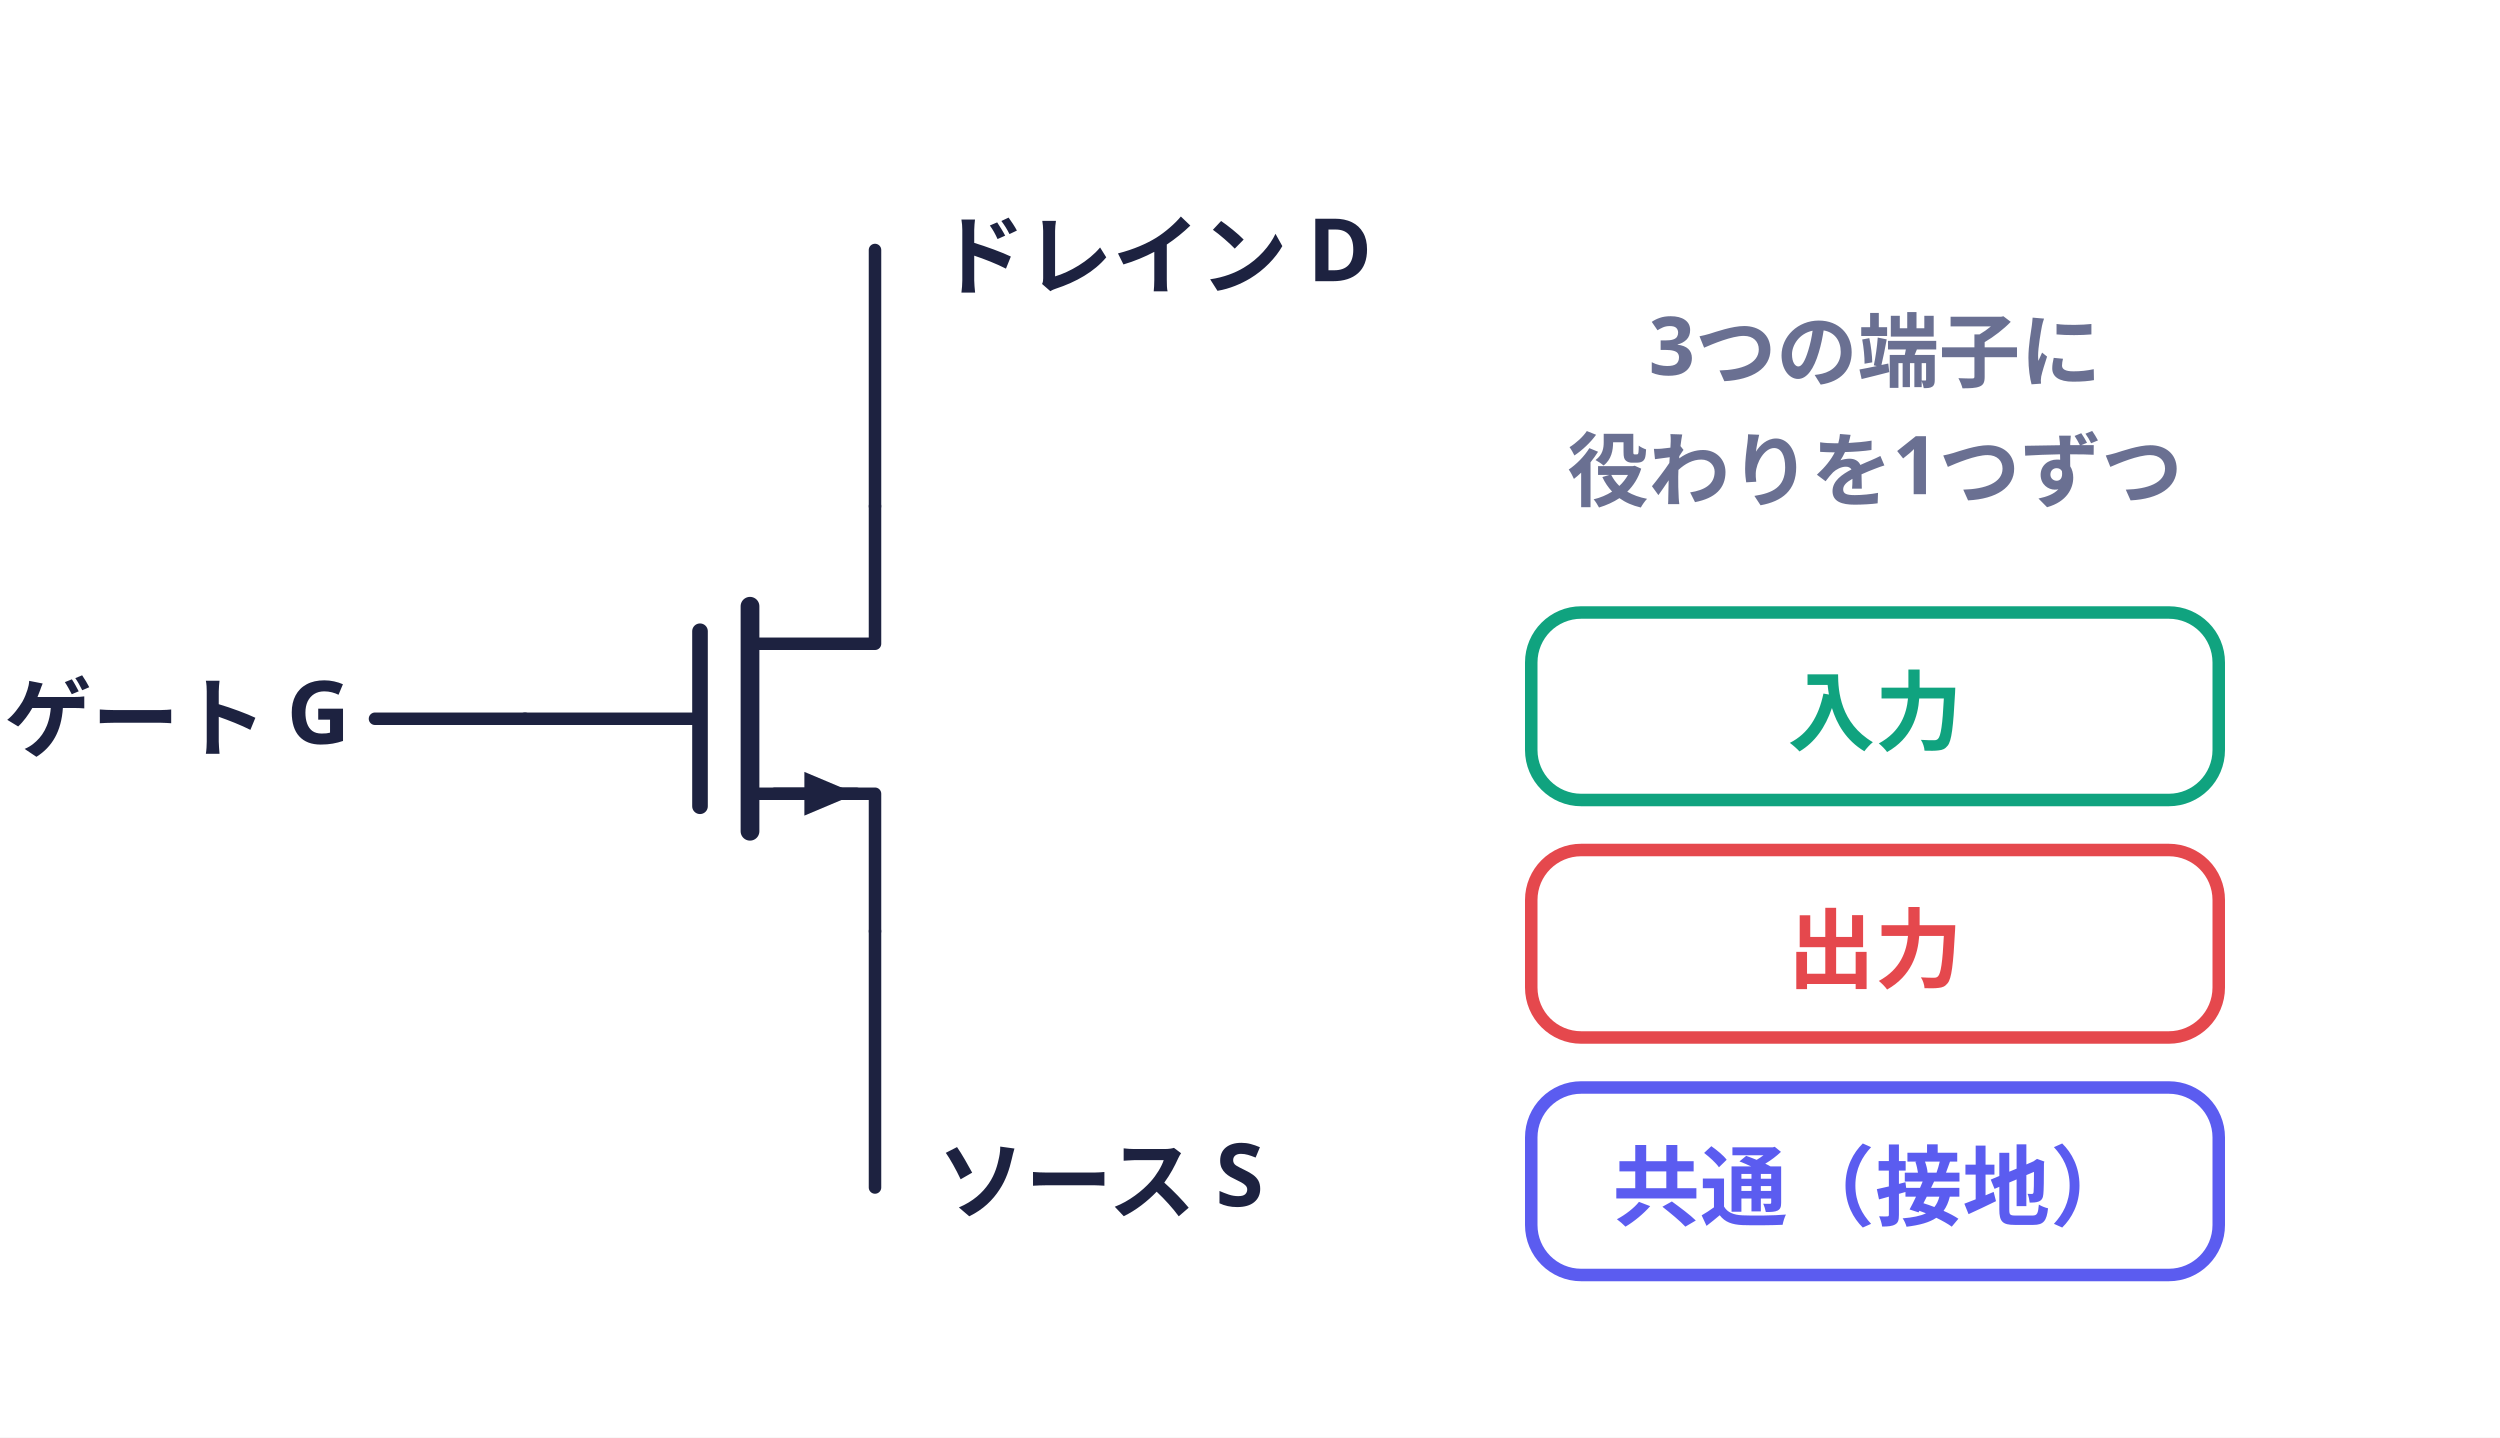
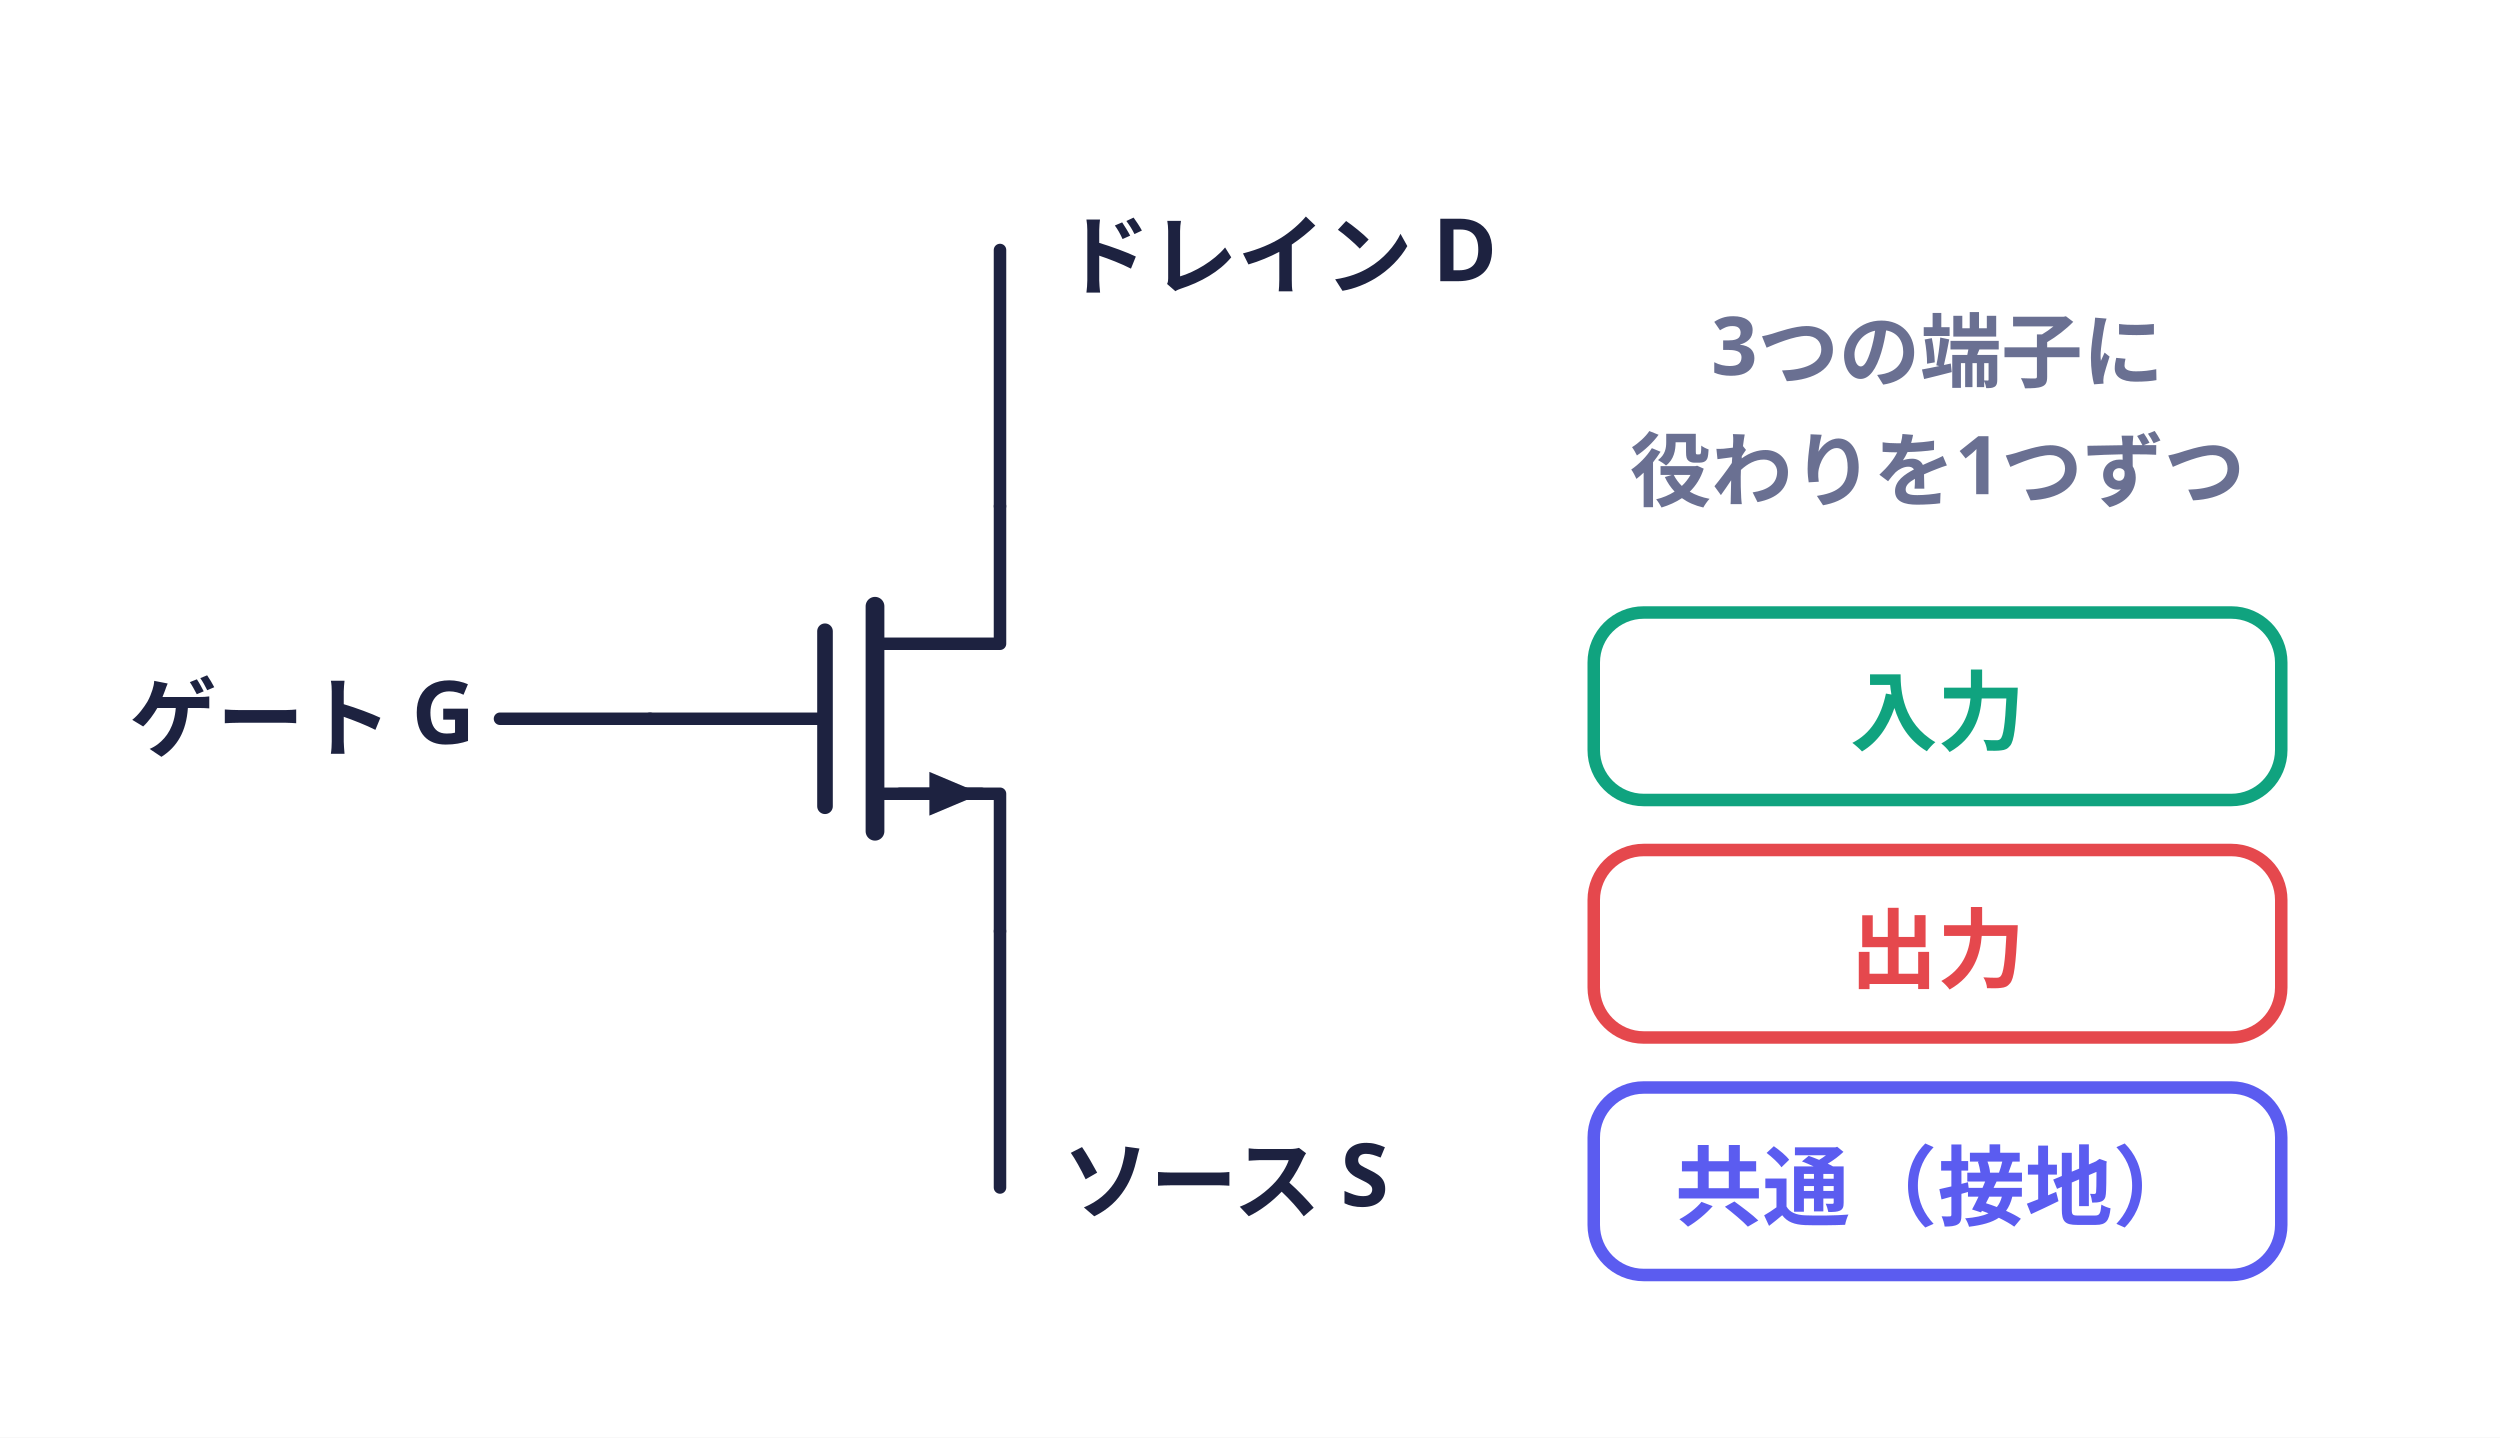
<svg xmlns="http://www.w3.org/2000/svg" viewBox="0 0 400 230" width="400" height="230">
  <rect width="400" height="230" fill="#fff" />
-   <polyline points="120,97 120,133" fill="none" stroke="#1d2240" stroke-width="3" stroke-linejoin="round" stroke-linecap="round" />
-   <polyline points="112,101 112,129" fill="none" stroke="#1d2240" stroke-width="2.5" stroke-linejoin="round" stroke-linecap="round" />
-   <polyline points="84,115 112,115" fill="none" stroke="#1d2240" stroke-width="2" stroke-linejoin="round" stroke-linecap="round" />
-   <polyline points="120,103 140,103 140,81" fill="none" stroke="#1d2240" stroke-width="2" stroke-linejoin="round" stroke-linecap="round" />
-   <polyline points="120,127 140,127 140,149" fill="none" stroke="#1d2240" stroke-width="2" stroke-linejoin="round" stroke-linecap="round" />
-   <polyline points="124,127 137,127" fill="none" stroke="#1d2240" stroke-width="2" stroke-linejoin="round" stroke-linecap="round" />
-   <polygon points="137,127 128.7,130.5 128.7,123.5" fill="#1d2240" />
-   <polyline points="84,115 60,115" fill="none" stroke="#1d2240" stroke-width="2" stroke-linejoin="round" stroke-linecap="round" />
-   <polyline points="140,81 140,40" fill="none" stroke="#1d2240" stroke-width="2" stroke-linejoin="round" stroke-linecap="round" />
-   <polyline points="140,149 140,190" fill="none" stroke="#1d2240" stroke-width="2" stroke-linejoin="round" stroke-linecap="round" />
-   <text x="56" y="120" text-anchor="end" font-size="14" fill="#1d2240" font-weight="600" font-family="Hiragino Sans, Noto Sans JP, sans-serif">ゲート G</text>
-   <text x="150" y="46" text-anchor="start" font-size="14" fill="#1d2240" font-weight="600" font-family="Hiragino Sans, Noto Sans JP, sans-serif">ドレイン D</text>
-   <text x="150" y="194" text-anchor="start" font-size="14" fill="#1d2240" font-weight="600" font-family="Hiragino Sans, Noto Sans JP, sans-serif">ソース S</text>
-   <text x="300" y="60" text-anchor="middle" font-size="13" fill="#6a7092" font-weight="600" font-family="Hiragino Sans, Noto Sans JP, sans-serif">3つの端子に</text>
-   <text x="300" y="80" text-anchor="middle" font-size="13" fill="#6a7092" font-weight="600" font-family="Hiragino Sans, Noto Sans JP, sans-serif">役わりを1つずつ</text>
-   <rect x="245" y="98" width="110" height="30" rx="8" fill="#fff" stroke="#10a37f" stroke-width="2" />
-   <text x="300" y="119" text-anchor="middle" font-size="14" fill="#10a37f" font-weight="600" font-family="Hiragino Sans, Noto Sans JP, sans-serif">入力</text>
-   <rect x="245" y="136" width="110" height="30" rx="8" fill="#fff" stroke="#e5484d" stroke-width="2" />
-   <text x="300" y="157" text-anchor="middle" font-size="14" fill="#e5484d" font-weight="600" font-family="Hiragino Sans, Noto Sans JP, sans-serif">出力</text>
-   <rect x="245" y="174" width="110" height="30" rx="8" fill="#fff" stroke="#5b5cf0" stroke-width="2" />
-   <text x="300" y="195" text-anchor="middle" font-size="14" fill="#5b5cf0" font-weight="600" font-family="Hiragino Sans, Noto Sans JP, sans-serif">共通（接地）</text>
+   <polyline points="140,97 140,133" fill="none" stroke="#1d2240" stroke-width="3" stroke-linejoin="round" stroke-linecap="round" />
+   <polyline points="132,101 132,129" fill="none" stroke="#1d2240" stroke-width="2.5" stroke-linejoin="round" stroke-linecap="round" />
+   <polyline points="104,115 132,115" fill="none" stroke="#1d2240" stroke-width="2" stroke-linejoin="round" stroke-linecap="round" />
+   <polyline points="140,103 160,103 160,81" fill="none" stroke="#1d2240" stroke-width="2" stroke-linejoin="round" stroke-linecap="round" />
+   <polyline points="140,127 160,127 160,149" fill="none" stroke="#1d2240" stroke-width="2" stroke-linejoin="round" stroke-linecap="round" />
+   <polyline points="144,127 157,127" fill="none" stroke="#1d2240" stroke-width="2" stroke-linejoin="round" stroke-linecap="round" />
+   <polygon points="157,127 148.7,130.5 148.7,123.5" fill="#1d2240" />
+   <polyline points="104,115 80,115" fill="none" stroke="#1d2240" stroke-width="2" stroke-linejoin="round" stroke-linecap="round" />
+   <polyline points="160,81 160,40" fill="none" stroke="#1d2240" stroke-width="2" stroke-linejoin="round" stroke-linecap="round" />
+   <polyline points="160,149 160,190" fill="none" stroke="#1d2240" stroke-width="2" stroke-linejoin="round" stroke-linecap="round" />
+   <text x="76" y="120" text-anchor="end" font-size="14" fill="#1d2240" font-weight="600" font-family="Hiragino Sans, Noto Sans JP, sans-serif">ゲート G</text>
+   <text x="170" y="46" text-anchor="start" font-size="14" fill="#1d2240" font-weight="600" font-family="Hiragino Sans, Noto Sans JP, sans-serif">ドレイン D</text>
+   <text x="170" y="194" text-anchor="start" font-size="14" fill="#1d2240" font-weight="600" font-family="Hiragino Sans, Noto Sans JP, sans-serif">ソース S</text>
+   <text x="310" y="60" text-anchor="middle" font-size="13" fill="#6a7092" font-weight="600" font-family="Hiragino Sans, Noto Sans JP, sans-serif">3つの端子に</text>
+   <text x="310" y="80" text-anchor="middle" font-size="13" fill="#6a7092" font-weight="600" font-family="Hiragino Sans, Noto Sans JP, sans-serif">役わりを1つずつ</text>
+   <rect x="255" y="98" width="110" height="30" rx="8" fill="#fff" stroke="#10a37f" stroke-width="2" />
+   <text x="310" y="119" text-anchor="middle" font-size="14" fill="#10a37f" font-weight="600" font-family="Hiragino Sans, Noto Sans JP, sans-serif">入力</text>
+   <rect x="255" y="136" width="110" height="30" rx="8" fill="#fff" stroke="#e5484d" stroke-width="2" />
+   <text x="310" y="157" text-anchor="middle" font-size="14" fill="#e5484d" font-weight="600" font-family="Hiragino Sans, Noto Sans JP, sans-serif">出力</text>
+   <rect x="255" y="174" width="110" height="30" rx="8" fill="#fff" stroke="#5b5cf0" stroke-width="2" />
+   <text x="310" y="195" text-anchor="middle" font-size="14" fill="#5b5cf0" font-weight="600" font-family="Hiragino Sans, Noto Sans JP, sans-serif">共通（接地）</text>
</svg>
